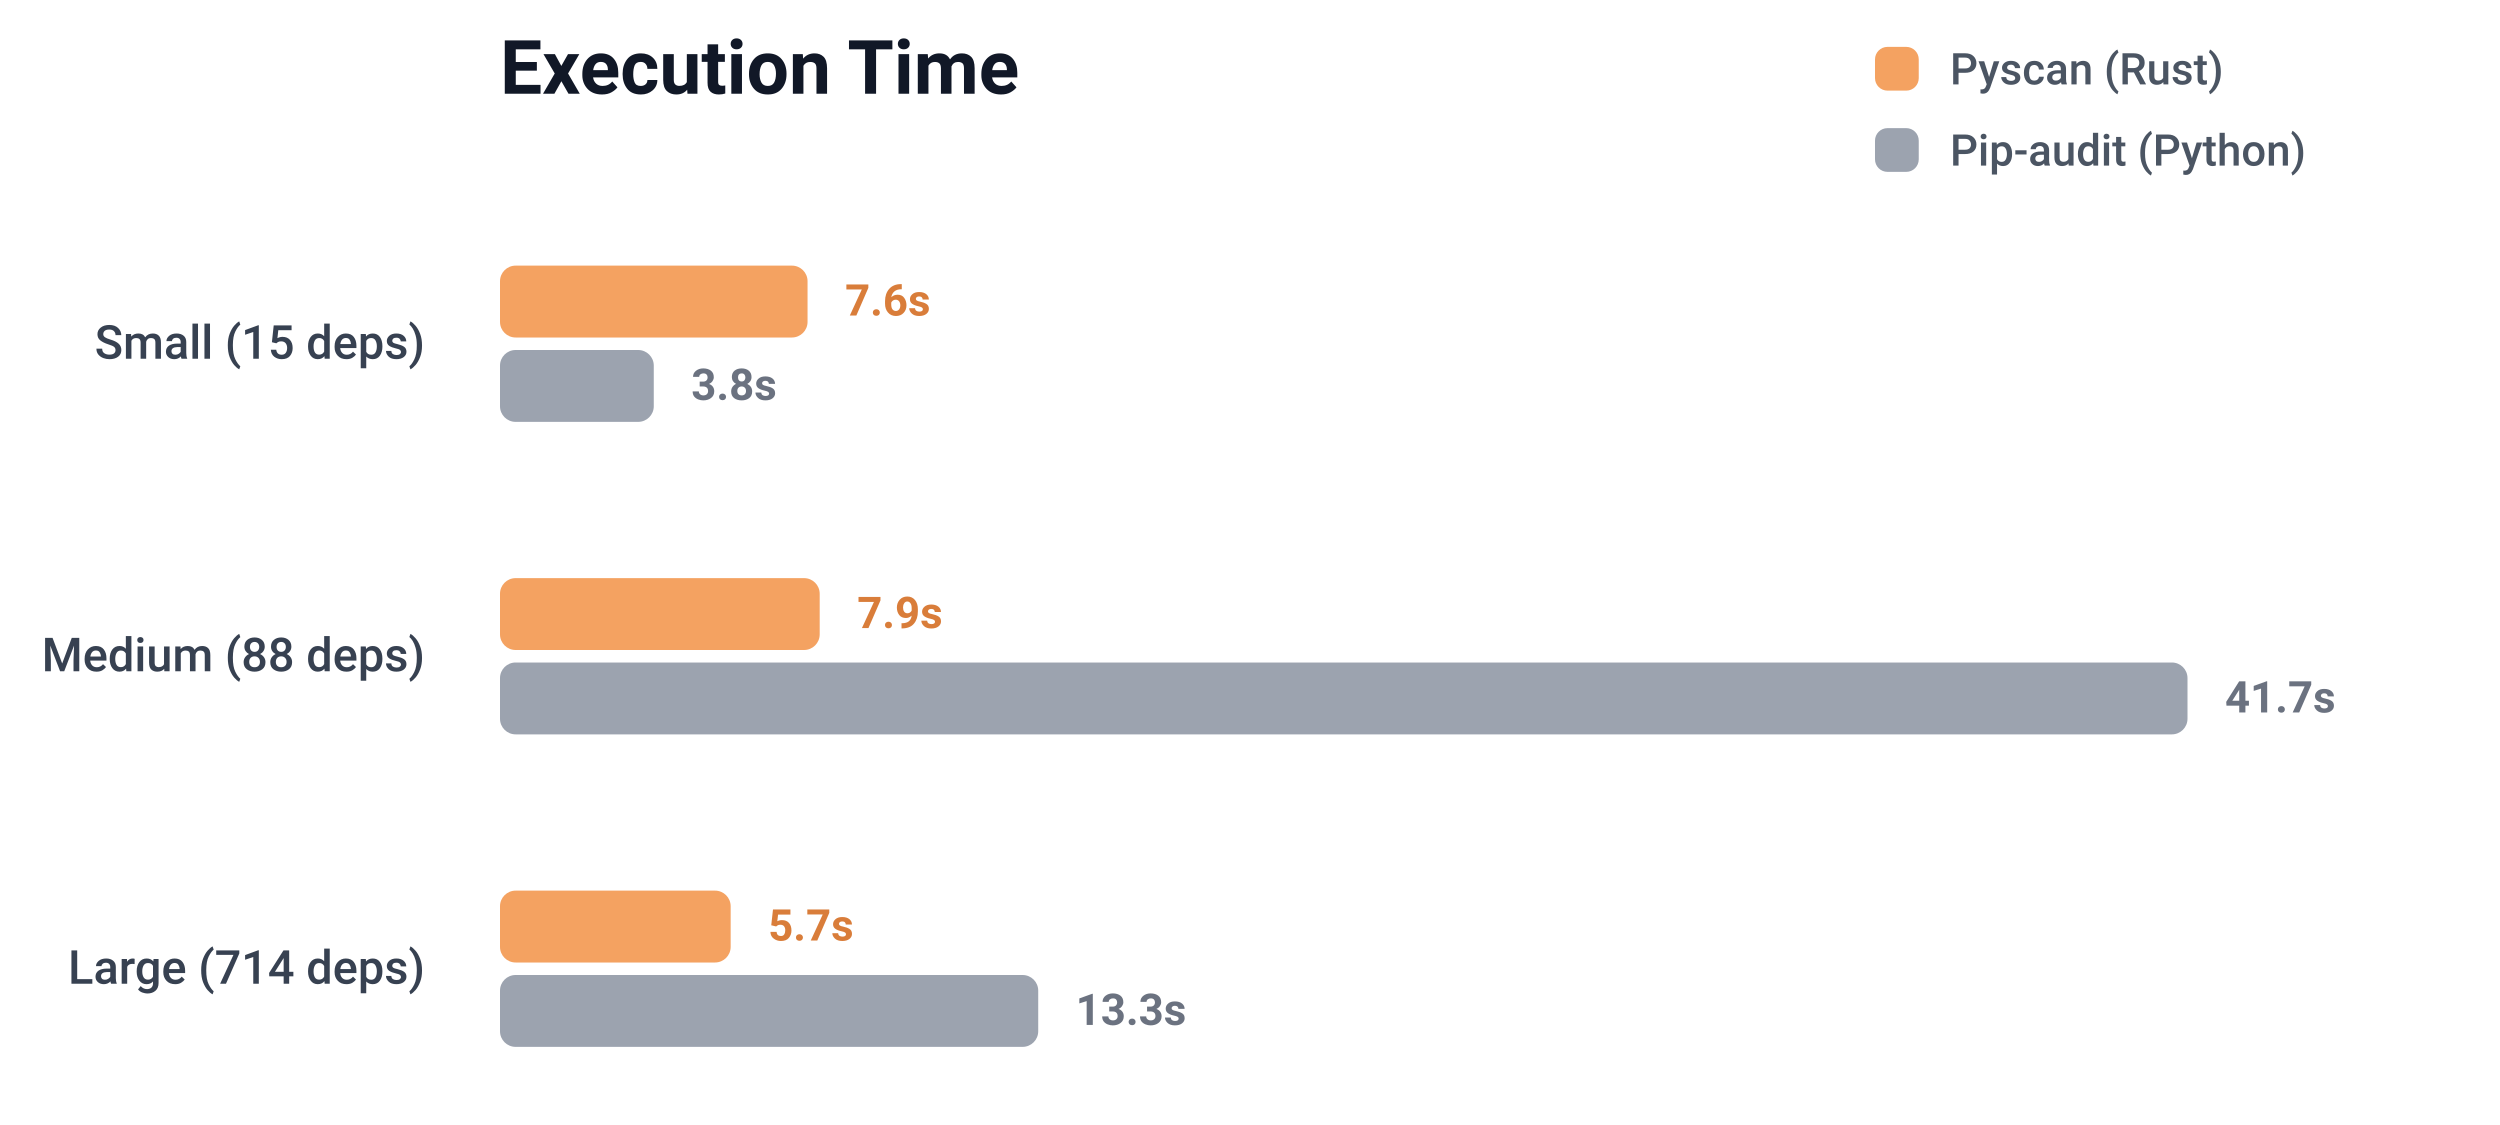
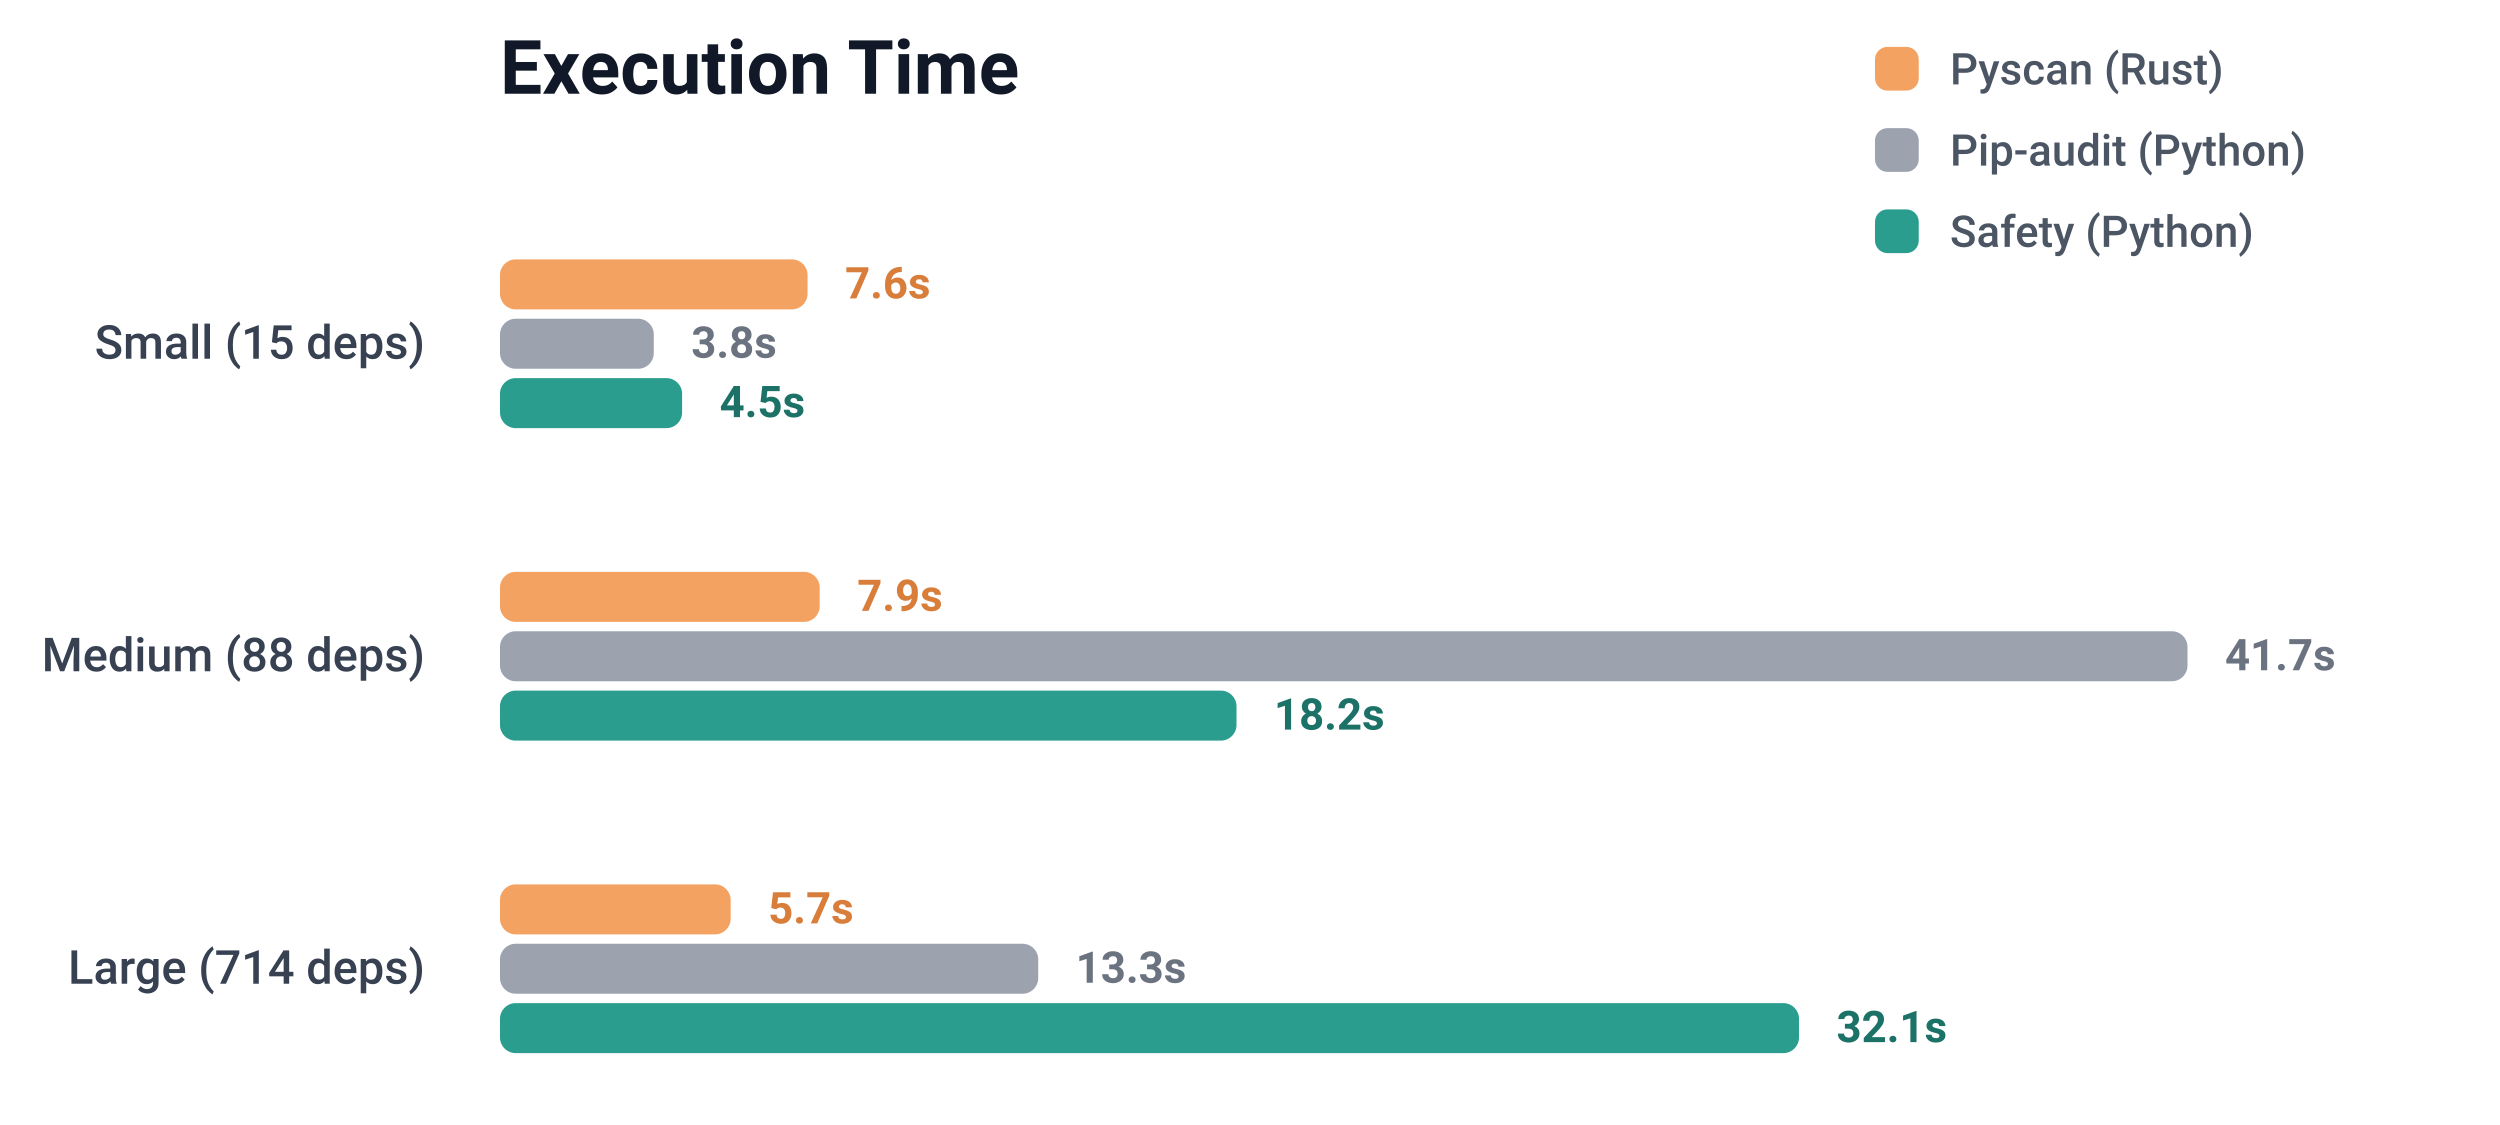
<svg xmlns="http://www.w3.org/2000/svg" width="800" height="360">
  <rect width="800" height="360" fill="#ffffff" />
  <g transform="translate(160,80)">
    <g>
      <text x="-24" y="30" dy="0.32em" text-anchor="end" style="font-family: -apple-system, BlinkMacSystemFont, &quot;Segoe UI&quot;, Roboto, Helvetica, Arial, sans-serif; font-size: 15px; font-weight: 500; fill: rgb(55, 65, 81);">Small (15 deps)</text>
      <text x="-24" y="130" dy="0.32em" text-anchor="end" style="font-family: -apple-system, BlinkMacSystemFont, &quot;Segoe UI&quot;, Roboto, Helvetica, Arial, sans-serif; font-size: 15px; font-weight: 500; fill: rgb(55, 65, 81);">Medium (88 deps)</text>
      <text x="-24" y="230" dy="0.32em" text-anchor="end" style="font-family: -apple-system, BlinkMacSystemFont, &quot;Segoe UI&quot;, Roboto, Helvetica, Arial, sans-serif; font-size: 15px; font-weight: 500; fill: rgb(55, 65, 81);">Large (714 deps)</text>
    </g>
    <g>
      <g transform="translate(0,0)">
-         <rect x="0" y="5" width="98.417" height="23" fill="#F4A261" rx="5" />
-         <rect x="0" y="32" width="49.209" height="23" fill="#9CA3AF" rx="5" />
-         <text x="110.417" y="16.5" dy="0.32em" text-anchor="start" style="font-family: -apple-system, BlinkMacSystemFont, &quot;Segoe UI&quot;, Roboto, Helvetica, Arial, sans-serif; font-size: 14px; font-weight: 600; fill: rgb(217, 125, 58);">7.6s</text>
-         <text x="61.209" y="43.5" dy="0.32em" text-anchor="start" style="font-family: -apple-system, BlinkMacSystemFont, &quot;Segoe UI&quot;, Roboto, Helvetica, Arial, sans-serif; font-size: 14px; font-weight: 600; fill: rgb(107, 114, 128);">3.8s</text>
+         <rect x="0" y="3" width="98.417" height="16" fill="#F4A261" rx="5" />
+         <rect x="0" y="22" width="49.209" height="16" fill="#9CA3AF" rx="5" />
+         <rect x="0" y="41" width="58.273" height="16" fill="#2A9D8F" rx="5" />
+         <text x="110.417" y="11" dy="0.32em" text-anchor="start" style="font-family: -apple-system, BlinkMacSystemFont, &quot;Segoe UI&quot;, Roboto, Helvetica, Arial, sans-serif; font-size: 14px; font-weight: 600; fill: rgb(217, 125, 58);">7.6s</text>
+         <text x="61.209" y="30" dy="0.32em" text-anchor="start" style="font-family: -apple-system, BlinkMacSystemFont, &quot;Segoe UI&quot;, Roboto, Helvetica, Arial, sans-serif; font-size: 14px; font-weight: 600; fill: rgb(107, 114, 128);">3.8s</text>
+         <text x="70.273" y="49" dy="0.32em" text-anchor="start" style="font-family: -apple-system, BlinkMacSystemFont, &quot;Segoe UI&quot;, Roboto, Helvetica, Arial, sans-serif; font-size: 14px; font-weight: 600; fill: rgb(28, 114, 103);">4.5s</text>
      </g>
      <g transform="translate(0,100)">
-         <rect x="0" y="5" width="102.302" height="23" fill="#F4A261" rx="5" />
-         <rect x="0" y="32" width="540" height="23" fill="#9CA3AF" rx="5" />
-         <text x="114.302" y="16.5" dy="0.32em" text-anchor="start" style="font-family: -apple-system, BlinkMacSystemFont, &quot;Segoe UI&quot;, Roboto, Helvetica, Arial, sans-serif; font-size: 14px; font-weight: 600; fill: rgb(217, 125, 58);">7.9s</text>
-         <text x="552" y="43.5" dy="0.32em" text-anchor="start" style="font-family: -apple-system, BlinkMacSystemFont, &quot;Segoe UI&quot;, Roboto, Helvetica, Arial, sans-serif; font-size: 14px; font-weight: 600; fill: rgb(107, 114, 128);">41.7s</text>
+         <rect x="0" y="3" width="102.302" height="16" fill="#F4A261" rx="5" />
+         <rect x="0" y="22" width="540" height="16" fill="#9CA3AF" rx="5" />
+         <rect x="0" y="41" width="235.683" height="16" fill="#2A9D8F" rx="5" />
+         <text x="114.302" y="11" dy="0.32em" text-anchor="start" style="font-family: -apple-system, BlinkMacSystemFont, &quot;Segoe UI&quot;, Roboto, Helvetica, Arial, sans-serif; font-size: 14px; font-weight: 600; fill: rgb(217, 125, 58);">7.9s</text>
+         <text x="552" y="30" dy="0.32em" text-anchor="start" style="font-family: -apple-system, BlinkMacSystemFont, &quot;Segoe UI&quot;, Roboto, Helvetica, Arial, sans-serif; font-size: 14px; font-weight: 600; fill: rgb(107, 114, 128);">41.7s</text>
+         <text x="247.683" y="49" dy="0.32em" text-anchor="start" style="font-family: -apple-system, BlinkMacSystemFont, &quot;Segoe UI&quot;, Roboto, Helvetica, Arial, sans-serif; font-size: 14px; font-weight: 600; fill: rgb(28, 114, 103);">18.2s</text>
      </g>
      <g transform="translate(0,200)">
-         <rect x="0" y="5" width="73.813" height="23" fill="#F4A261" rx="5" />
-         <rect x="0" y="32" width="172.23" height="23" fill="#9CA3AF" rx="5" />
-         <text x="85.813" y="16.5" dy="0.32em" text-anchor="start" style="font-family: -apple-system, BlinkMacSystemFont, &quot;Segoe UI&quot;, Roboto, Helvetica, Arial, sans-serif; font-size: 14px; font-weight: 600; fill: rgb(217, 125, 58);">5.7s</text>
-         <text x="184.23" y="43.5" dy="0.32em" text-anchor="start" style="font-family: -apple-system, BlinkMacSystemFont, &quot;Segoe UI&quot;, Roboto, Helvetica, Arial, sans-serif; font-size: 14px; font-weight: 600; fill: rgb(107, 114, 128);">13.3s</text>
+         <rect x="0" y="3" width="73.813" height="16" fill="#F4A261" rx="5" />
+         <rect x="0" y="22" width="172.23" height="16" fill="#9CA3AF" rx="5" />
+         <rect x="0" y="41" width="415.683" height="16" fill="#2A9D8F" rx="5" />
+         <text x="85.813" y="11" dy="0.32em" text-anchor="start" style="font-family: -apple-system, BlinkMacSystemFont, &quot;Segoe UI&quot;, Roboto, Helvetica, Arial, sans-serif; font-size: 14px; font-weight: 600; fill: rgb(217, 125, 58);">5.7s</text>
+         <text x="184.23" y="30" dy="0.32em" text-anchor="start" style="font-family: -apple-system, BlinkMacSystemFont, &quot;Segoe UI&quot;, Roboto, Helvetica, Arial, sans-serif; font-size: 14px; font-weight: 600; fill: rgb(107, 114, 128);">13.3s</text>
+         <text x="427.683" y="49" dy="0.32em" text-anchor="start" style="font-family: -apple-system, BlinkMacSystemFont, &quot;Segoe UI&quot;, Roboto, Helvetica, Arial, sans-serif; font-size: 14px; font-weight: 600; fill: rgb(28, 114, 103);">32.1s</text>
      </g>
    </g>
  </g>
  <text x="160" y="30" text-anchor="start" style="font-family: -apple-system, BlinkMacSystemFont, &quot;Segoe UI&quot;, Roboto, Helvetica, Arial, sans-serif; font-size: 24px; font-weight: 600; fill: rgb(17, 24, 39);">Execution Time</text>
  <g transform="translate(600,15)">
    <g transform="translate(0, 0)">
      <rect width="14" height="14" fill="#F4A261" rx="4" />
      <text x="24" y="12" style="font-family: -apple-system, BlinkMacSystemFont, &quot;Segoe UI&quot;, Roboto, Helvetica, Arial, sans-serif; font-size: 14px; font-weight: 500; fill: rgb(75, 85, 99);">Pyscan (Rust)</text>
    </g>
    <g transform="translate(0, 26)">
      <rect width="14" height="14" fill="#9CA3AF" rx="4" />
      <text x="24" y="12" style="font-family: -apple-system, BlinkMacSystemFont, &quot;Segoe UI&quot;, Roboto, Helvetica, Arial, sans-serif; font-size: 14px; font-weight: 500; fill: rgb(75, 85, 99);">Pip-audit (Python)</text>
    </g>
+     <g transform="translate(0, 52)">
+       <rect width="14" height="14" fill="#2A9D8F" rx="4" />
+       <text x="24" y="12" style="font-family: -apple-system, BlinkMacSystemFont, &quot;Segoe UI&quot;, Roboto, Helvetica, Arial, sans-serif; font-size: 14px; font-weight: 500; fill: rgb(75, 85, 99);">Safety (Python)</text>
+     </g>
  </g>
</svg>
